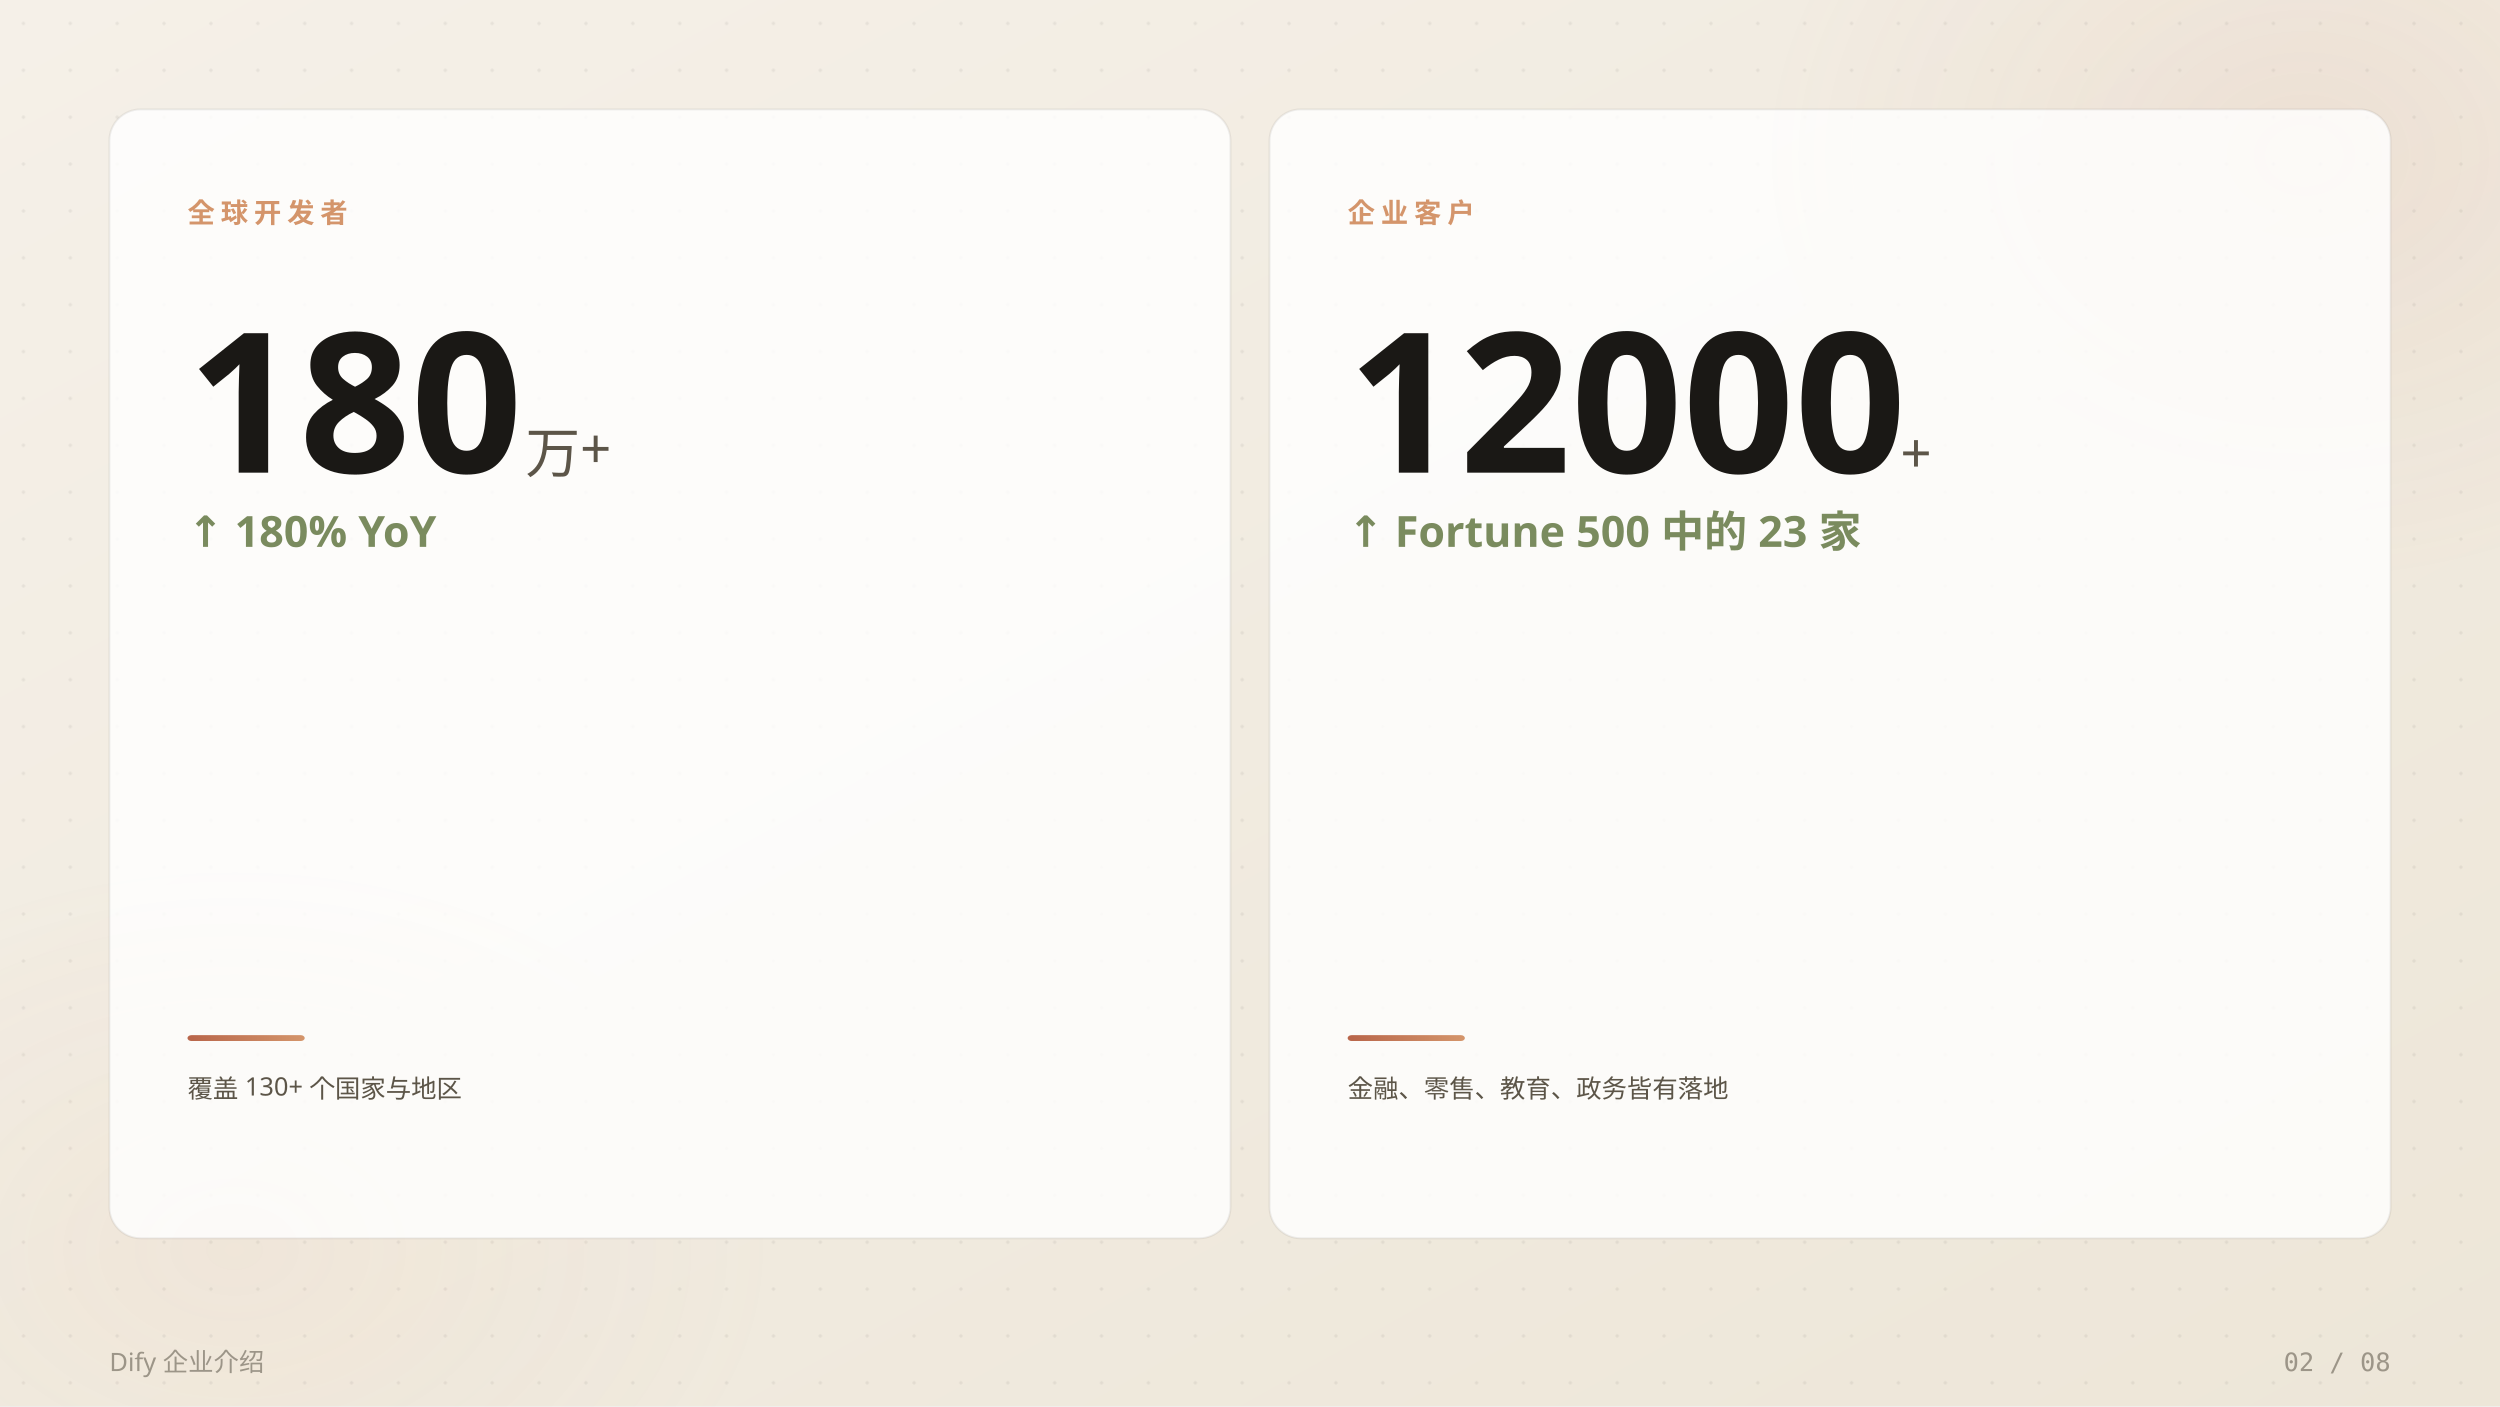
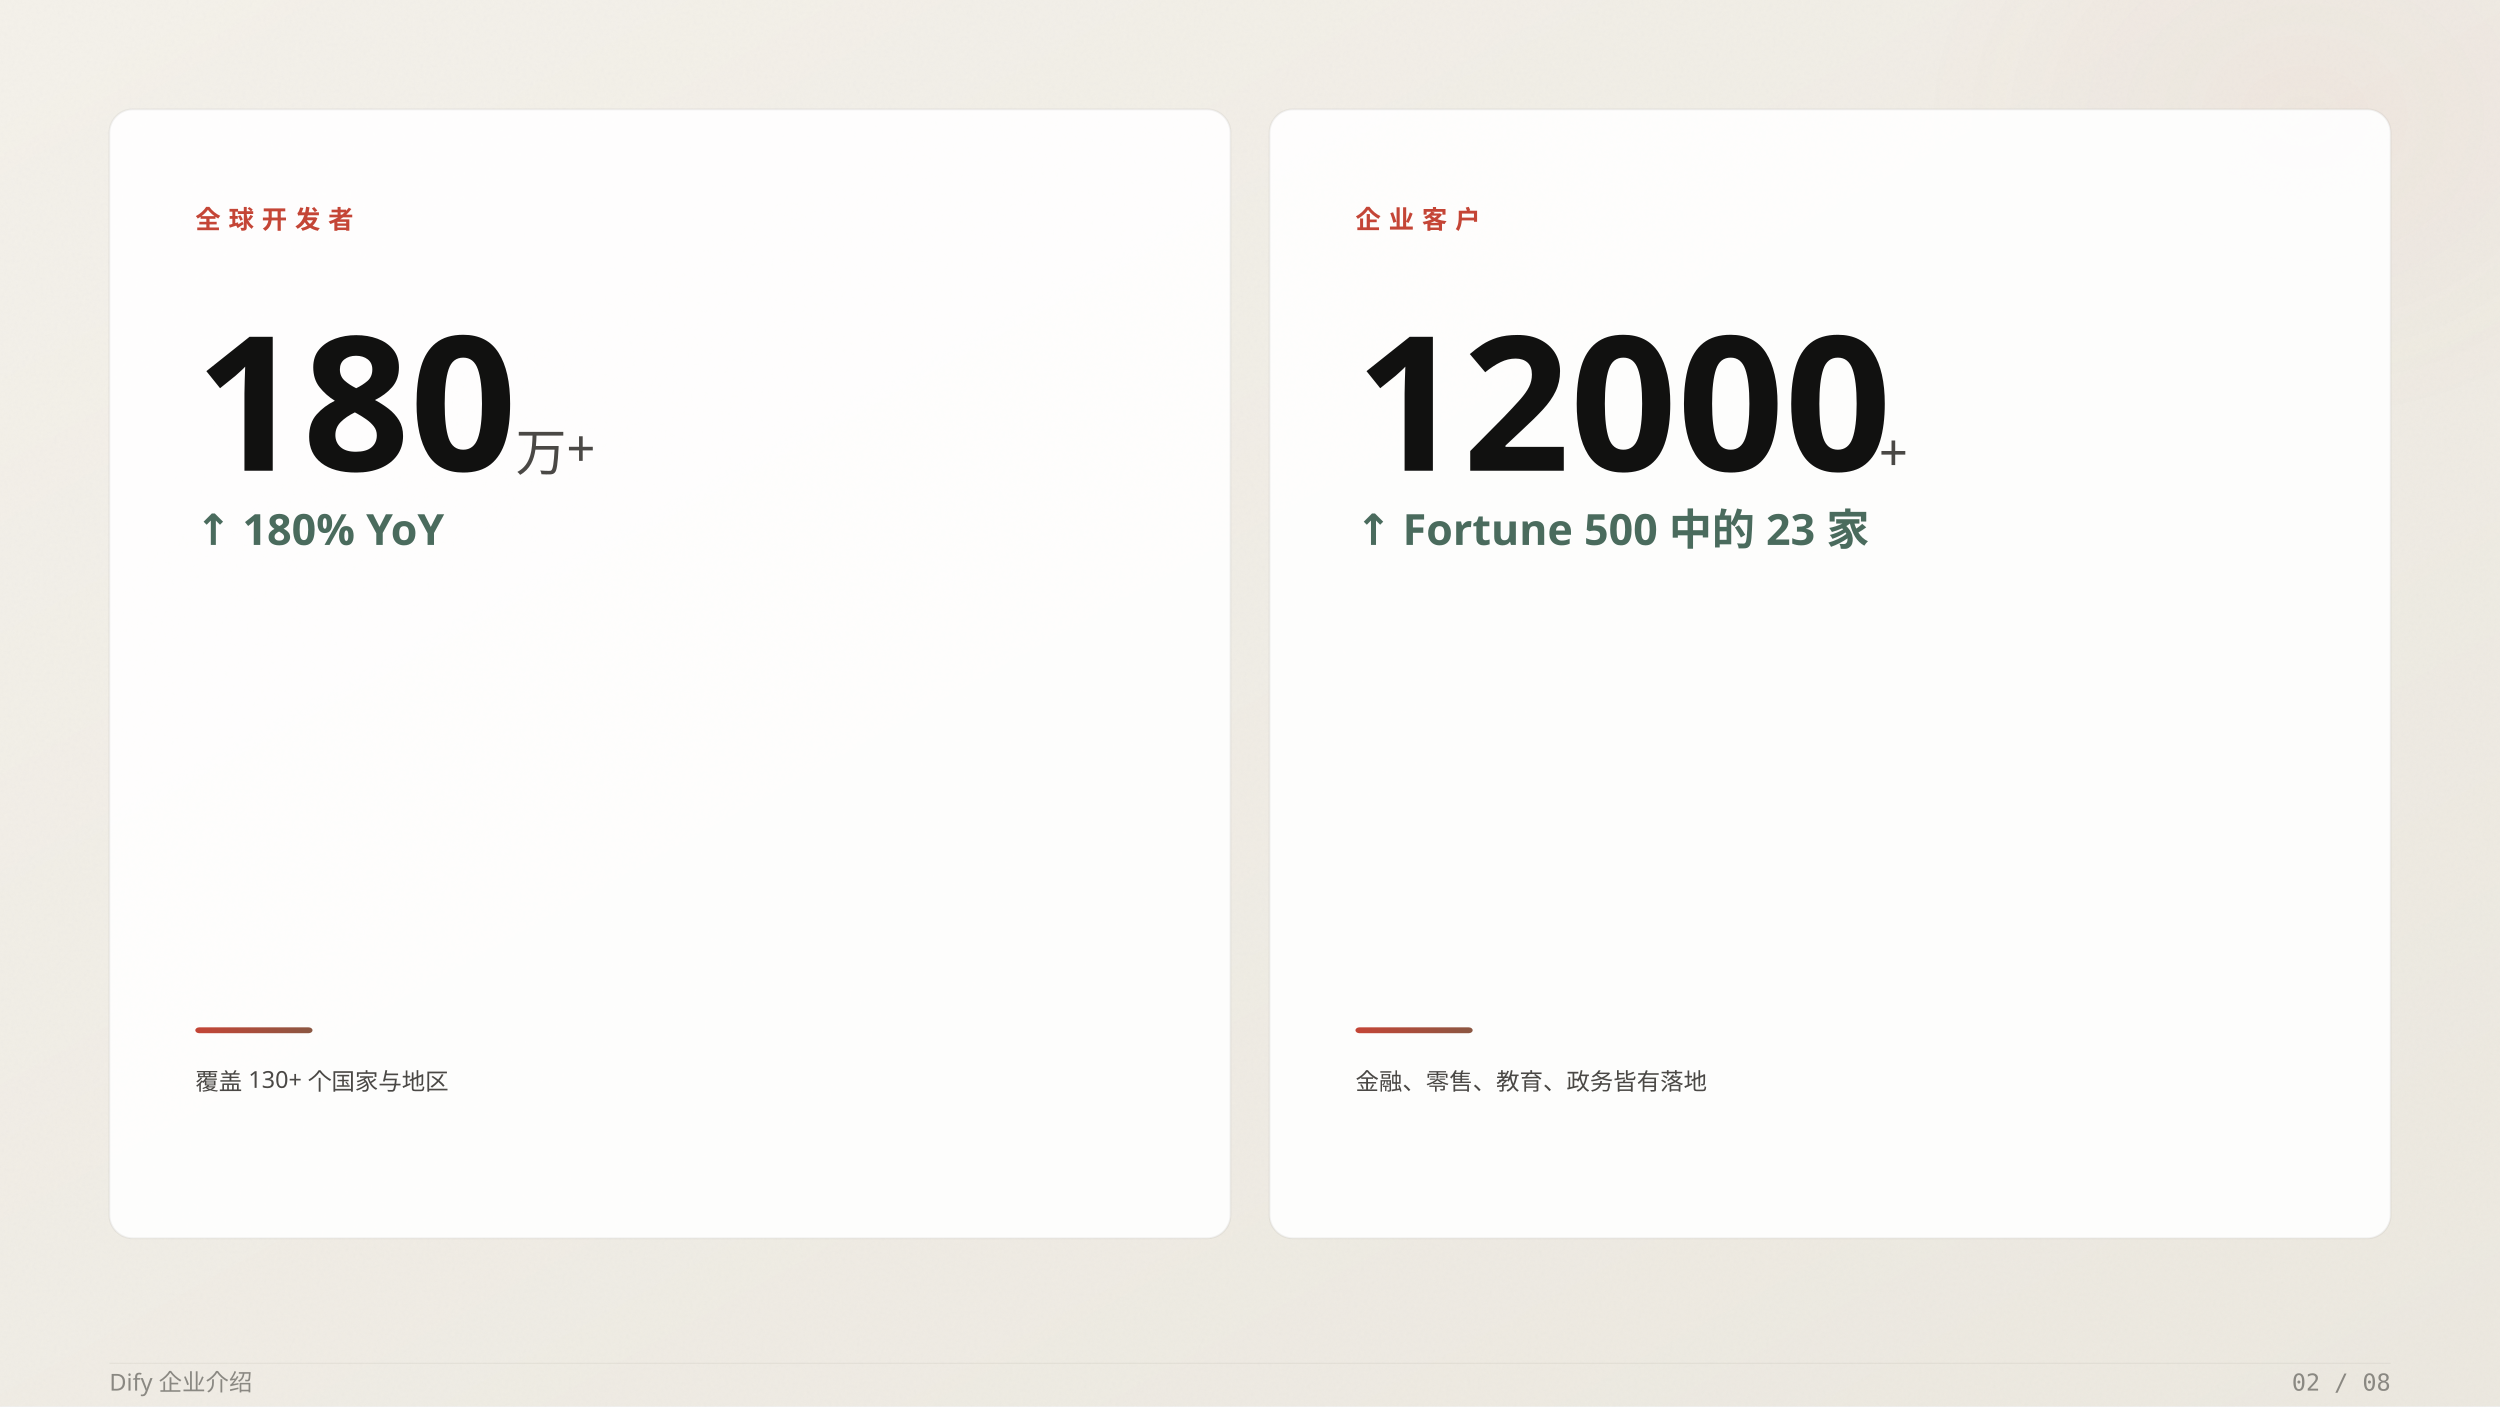
<svg xmlns="http://www.w3.org/2000/svg" viewBox="0 0 1280 720" width="1280" height="720">
  <defs>
    <linearGradient id="bg-grad" x1="0%" y1="0%" x2="100%" y2="100%">
-       <stop offset="0%" stop-color="#F5F0E8" />
-       <stop offset="100%" stop-color="#EDE6D8" />
+       <stop offset="0%" stop-color="#f4f1ea" />
+       <stop offset="100%" stop-color="#ece8df" />
    </linearGradient>
    <linearGradient id="accent-grad" x1="0%" y1="0%" x2="100%" y2="0%">
-       <stop offset="0%" stop-color="#B8654A" />
-       <stop offset="100%" stop-color="#D4956B" />
+       <stop offset="0%" stop-color="#c44536" />
+       <stop offset="100%" stop-color="#8b5742" />
    </linearGradient>
    <linearGradient id="accent-grad-v" x1="0%" y1="0%" x2="0%" y2="100%">
-       <stop offset="0%" stop-color="#B8654A" />
-       <stop offset="100%" stop-color="#D4956B" />
+       <stop offset="0%" stop-color="#c44536" />
+       <stop offset="100%" stop-color="#8b5742" />
    </linearGradient>
    <radialGradient id="spot-1" cx="50%" cy="50%" r="50%">
-       <stop offset="0%" stop-color="#B8654A" stop-opacity="0.08" />
-       <stop offset="100%" stop-color="#B8654A" stop-opacity="0" />
+       <stop offset="0%" stop-color="#c44536" stop-opacity="0.04" />
+       <stop offset="100%" stop-color="#c44536" stop-opacity="0" />
    </radialGradient>
    <radialGradient id="spot-2" cx="50%" cy="50%" r="50%">
-       <stop offset="0%" stop-color="#D4956B" stop-opacity="0.06" />
-       <stop offset="100%" stop-color="#D4956B" stop-opacity="0" />
+       <stop offset="0%" stop-color="#8b5742" stop-opacity="0.03" />
+       <stop offset="100%" stop-color="#8b5742" stop-opacity="0" />
    </radialGradient>
-     <pattern id="bg-texture" width="24" height="24" patternUnits="userSpaceOnUse">
-       <circle cx="12" cy="12" r="0.9" fill="#1a1815" fill-opacity="0.06" />
-     </pattern>
+     <filter id="grain-filter">
+       <feTurbulence type="fractalNoise" baseFrequency="0.55" numOctaves="3" stitchTiles="stitch" />
+       <feColorMatrix type="saturate" values="0" />
+     </filter>
  </defs>
  <style type="text/css">
-     text { font-family: 'Noto Sans SC', 'PingFang SC', 'Microsoft YaHei', sans-serif; }
+     text { font-family: 'PingFang SC', 'Noto Sans SC', 'Microsoft YaHei', sans-serif; }
    .mono { font-family: 'IBM Plex Mono', 'SF Mono', 'JetBrains Mono', Menlo, monospace; }
-     .eyebrow { font-size: 14px; fill: #D4956B; letter-spacing: 3px; font-weight: 600; font-family: 'IBM Plex Mono', 'SF Mono', 'JetBrains Mono', Menlo, monospace; }
-     .h1 { font-size: 56px; fill: #1a1815; font-weight: 700; font-family: 'Noto Serif SC', 'Playfair Display', 'Songti SC', 'Times New Roman', serif; }
-     .h2 { font-size: 42px; fill: #1a1815; font-weight: 700; font-family: 'Noto Serif SC', 'Playfair Display', 'Songti SC', 'Times New Roman', serif; }
-     .h3 { font-size: 28px; fill: #1a1815; font-weight: 600; font-family: 'Noto Serif SC', 'Playfair Display', 'Songti SC', 'Times New Roman', serif; }
-     .h4 { font-size: 20px; fill: #1a1815; font-weight: 600; font-family: 'Noto Serif SC', 'Playfair Display', 'Songti SC', 'Times New Roman', serif; }
-     .body { font-size: 17px; fill: #5c5548; }
-     .small { font-size: 13px; fill: #9c9588; }
-     .stat-huge { font-size: 100px; fill: #1a1815; font-weight: 800; font-family: 'Noto Serif SC', 'Playfair Display', 'Songti SC', 'Times New Roman', serif; }
-     .stat-unit { font-size: 26px; fill: #5c5548; font-weight: 500; }
+     .eyebrow { font-size: 13px; fill: #c44536; letter-spacing: 4px; font-weight: 600; font-family: 'IBM Plex Mono', 'SF Mono', 'JetBrains Mono', Menlo, monospace; }
+     .h1 { font-size: 54px; fill: #111110; font-weight: 700; font-family: 'Songti SC', 'Noto Serif SC', 'STKaiti', 'Times New Roman', serif; line-height: 1.15; }
+     .h2 { font-size: 40px; fill: #111110; font-weight: 700; font-family: 'Songti SC', 'Noto Serif SC', 'STKaiti', 'Times New Roman', serif; line-height: 1.2; }
+     .h3 { font-size: 26px; fill: #111110; font-weight: 600; font-family: 'Songti SC', 'Noto Serif SC', 'STKaiti', 'Times New Roman', serif; line-height: 1.25; }
+     .h4 { font-size: 19px; fill: #111110; font-weight: 600; font-family: 'Songti SC', 'Noto Serif SC', 'STKaiti', 'Times New Roman', serif; }
+     .body { font-size: 16px; fill: #4a4845; line-height: 1.55; }
+     .small { font-size: 12px; fill: #8a8882; }
+     .stat-huge { font-size: 96px; fill: #111110; font-weight: 800; font-family: 'Songti SC', 'Noto Serif SC', 'STKaiti', 'Times New Roman', serif; }
+     .stat-unit { font-size: 24px; fill: #4a4845; font-weight: 500; }
  </style>
  <rect width="1280" height="720" fill="url(#bg-grad)" />
-   <rect width="1280" height="720" fill="url(#bg-texture)" />
-   <ellipse cx="1180" cy="80" rx="280" ry="220" fill="url(#spot-1)" />
-   <ellipse cx="120" cy="640" rx="280" ry="200" fill="url(#spot-2)" />
+   <rect width="1280" height="720" filter="url(#grain-filter)" opacity="0.04" pointer-events="none" />
+   <ellipse cx="1180" cy="60" rx="200" ry="160" fill="url(#spot-1)" />
  <g transform="translate(56, 56)">
-     <rect x="0" y="0" width="574" height="578" rx="16" fill="#FFFFFF" fill-opacity="0.82" stroke="#1a1815" stroke-opacity="0.07" stroke-width="1" />
-     <svg x="40" y="40" width="494" height="498" viewBox="0 0 494 498">
-       <text x="0" y="18" class="eyebrow">全球开发者</text>
-       <text x="0" y="146" font-size="100" fill="#1a1815" font-weight="800">180</text>
-       <text x="173" y="146" font-size="28" fill="#5c5548" font-weight="500">万+</text>
-       <text x="0" y="184" font-size="22" fill="#7A8B5E" font-weight="600">↑ 180% YoY</text>
-       <rect x="0" y="434" width="60" height="3" fill="url(#accent-grad)" rx="2" />
-       <text x="0" y="466" font-size="13" fill="#5c5548">覆盖 130+ 个国家与地区</text>
+     <rect x="0" y="0" width="574" height="578" rx="12" fill="#FFFFFF" fill-opacity="0.9" stroke="#111110" stroke-opacity="0.05" stroke-width="1" />
+     <svg x="44" y="44" width="486" height="490" viewBox="0 0 486 490">
+       <text x="0" y="17" class="eyebrow">全球开发者</text>
+       <text x="0" y="141" font-size="96" fill="#111110" font-weight="800" font-family="'Songti SC', 'Noto Serif SC', 'STKaiti', 'Times New Roman', serif">180</text>
+       <text x="164" y="141" font-size="26" fill="#4a4845" font-weight="500">万+</text>
+       <text x="0" y="179" font-size="22" fill="#4a6b5d" font-weight="600">↑ 180% YoY</text>
+       <rect x="0" y="426" width="60" height="3" fill="url(#accent-grad)" rx="2" />
+       <text x="0" y="458" font-size="12" fill="#4a4845">覆盖 130+ 个国家与地区</text>
    </svg>
  </g>
  <g transform="translate(650, 56)">
-     <rect x="0" y="0" width="574" height="578" rx="16" fill="#FFFFFF" fill-opacity="0.82" stroke="#1a1815" stroke-opacity="0.07" stroke-width="1" />
-     <svg x="40" y="40" width="494" height="498" viewBox="0 0 494 498">
-       <text x="0" y="18" class="eyebrow">企业客户</text>
-       <text x="0" y="146" font-size="100" fill="#1a1815" font-weight="800">12000</text>
-       <text x="283" y="146" font-size="28" fill="#5c5548" font-weight="500">+</text>
-       <text x="0" y="184" font-size="22" fill="#7A8B5E" font-weight="600">↑ Fortune 500 中的 23 家</text>
-       <rect x="0" y="434" width="60" height="3" fill="url(#accent-grad)" rx="2" />
-       <text x="0" y="466" font-size="13" fill="#5c5548">金融、零售、教育、政务皆有落地</text>
+     <rect x="0" y="0" width="574" height="578" rx="12" fill="#FFFFFF" fill-opacity="0.9" stroke="#111110" stroke-opacity="0.05" stroke-width="1" />
+     <svg x="44" y="44" width="486" height="490" viewBox="0 0 486 490">
+       <text x="0" y="17" class="eyebrow">企业客户</text>
+       <text x="0" y="141" font-size="96" fill="#111110" font-weight="800" font-family="'Songti SC', 'Noto Serif SC', 'STKaiti', 'Times New Roman', serif">12000</text>
+       <text x="268" y="141" font-size="26" fill="#4a4845" font-weight="500">+</text>
+       <text x="0" y="179" font-size="22" fill="#4a6b5d" font-weight="600">↑ Fortune 500 中的 23 家</text>
+       <rect x="0" y="426" width="60" height="3" fill="url(#accent-grad)" rx="2" />
+       <text x="0" y="458" font-size="12" fill="#4a4845">金融、零售、教育、政务皆有落地</text>
    </svg>
  </g>
-   <text x="56" y="702" class="small">Dify 企业介绍</text>
-   <text x="1224" y="702" class="small mono" text-anchor="end">02 / 08</text>
+   <line x1="56" y1="698" x2="1224" y2="698" stroke="#111110" stroke-opacity="0.06" stroke-width="0.5" />
+   <text x="56" y="712" class="small">Dify 企业介绍</text>
+   <text x="1224" y="712" class="small mono" text-anchor="end">02 / 08</text>
</svg>
